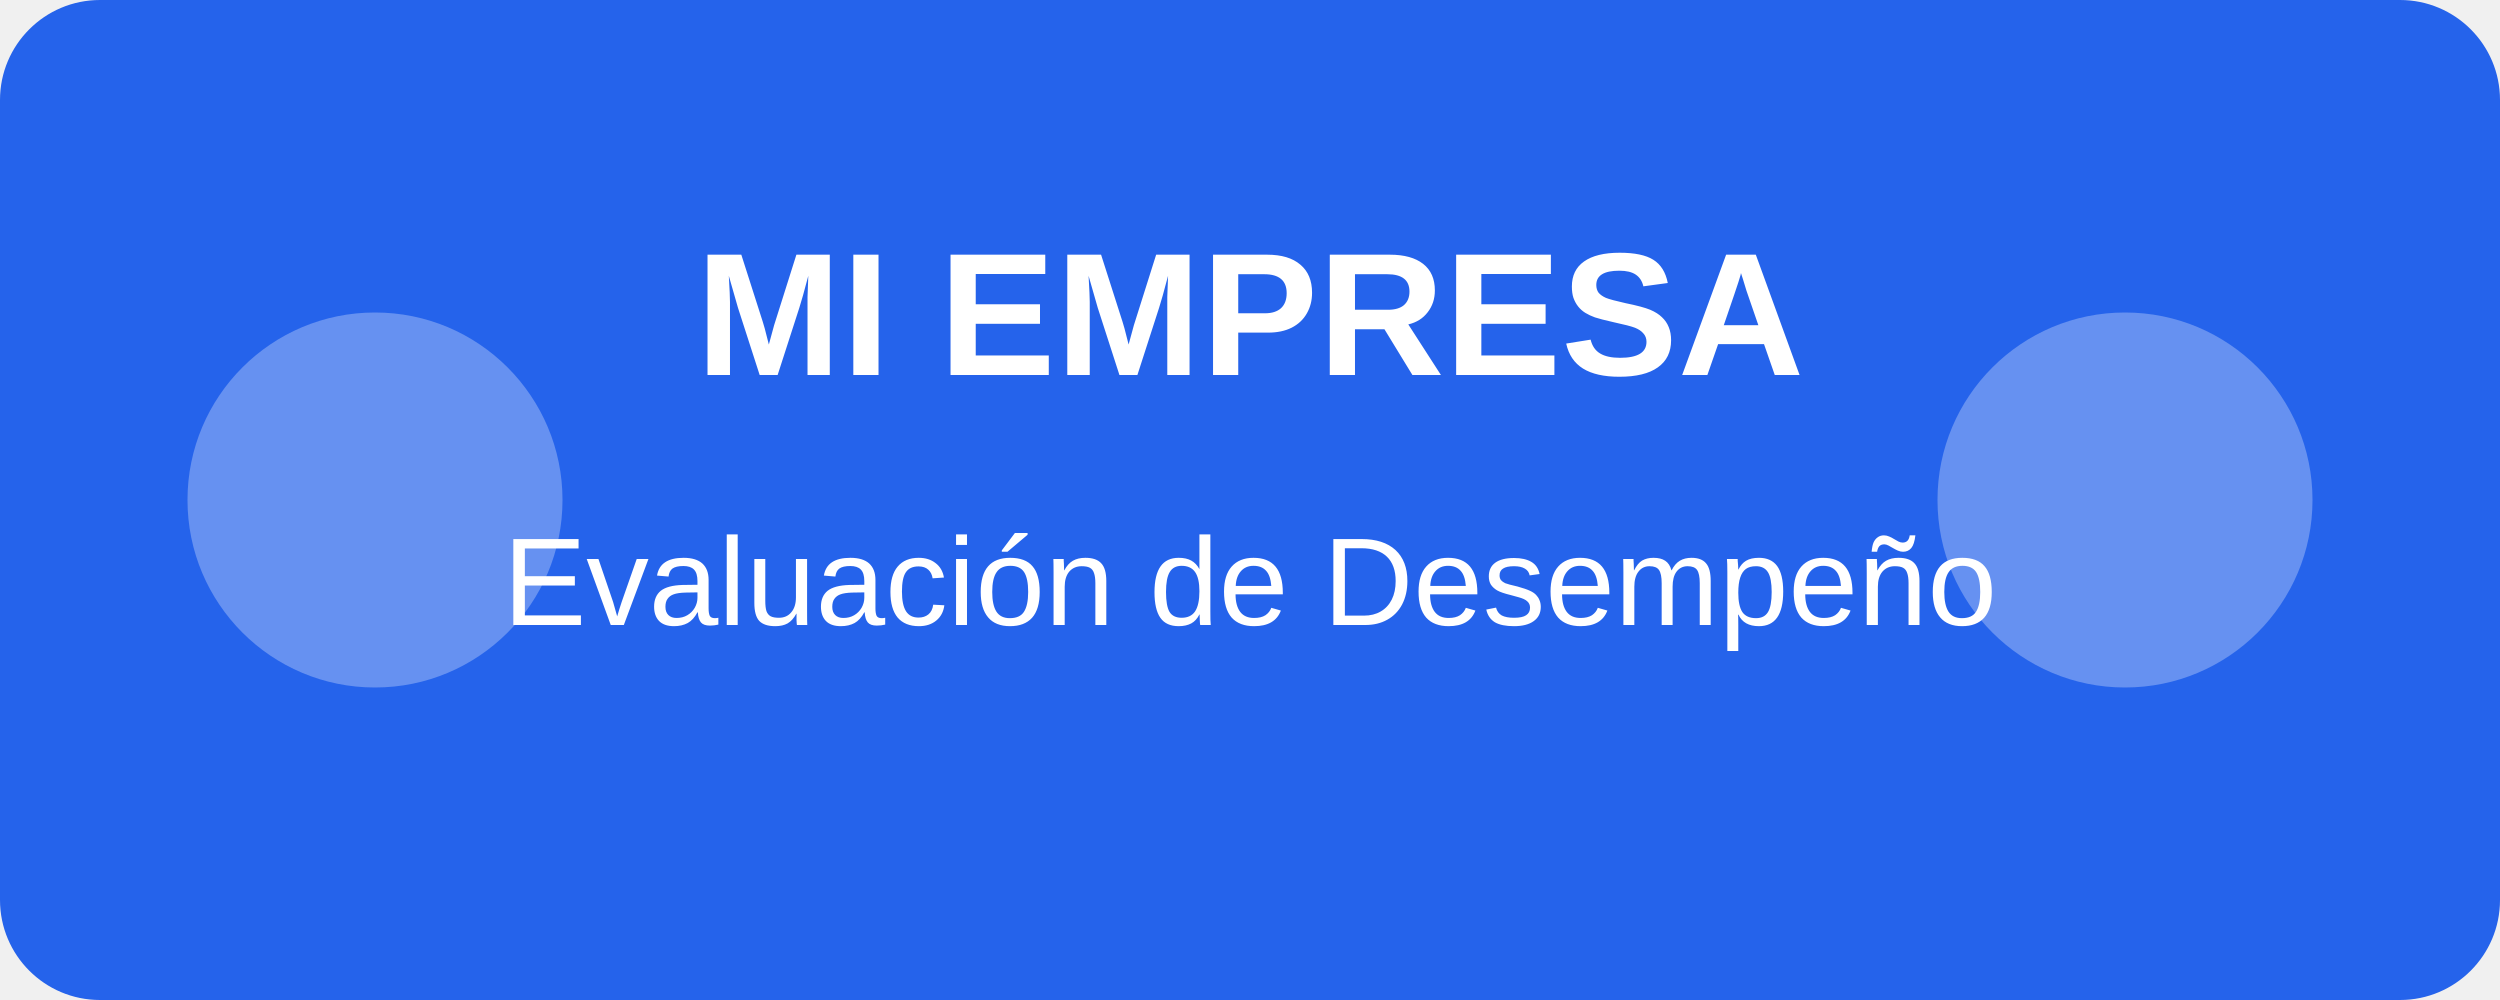
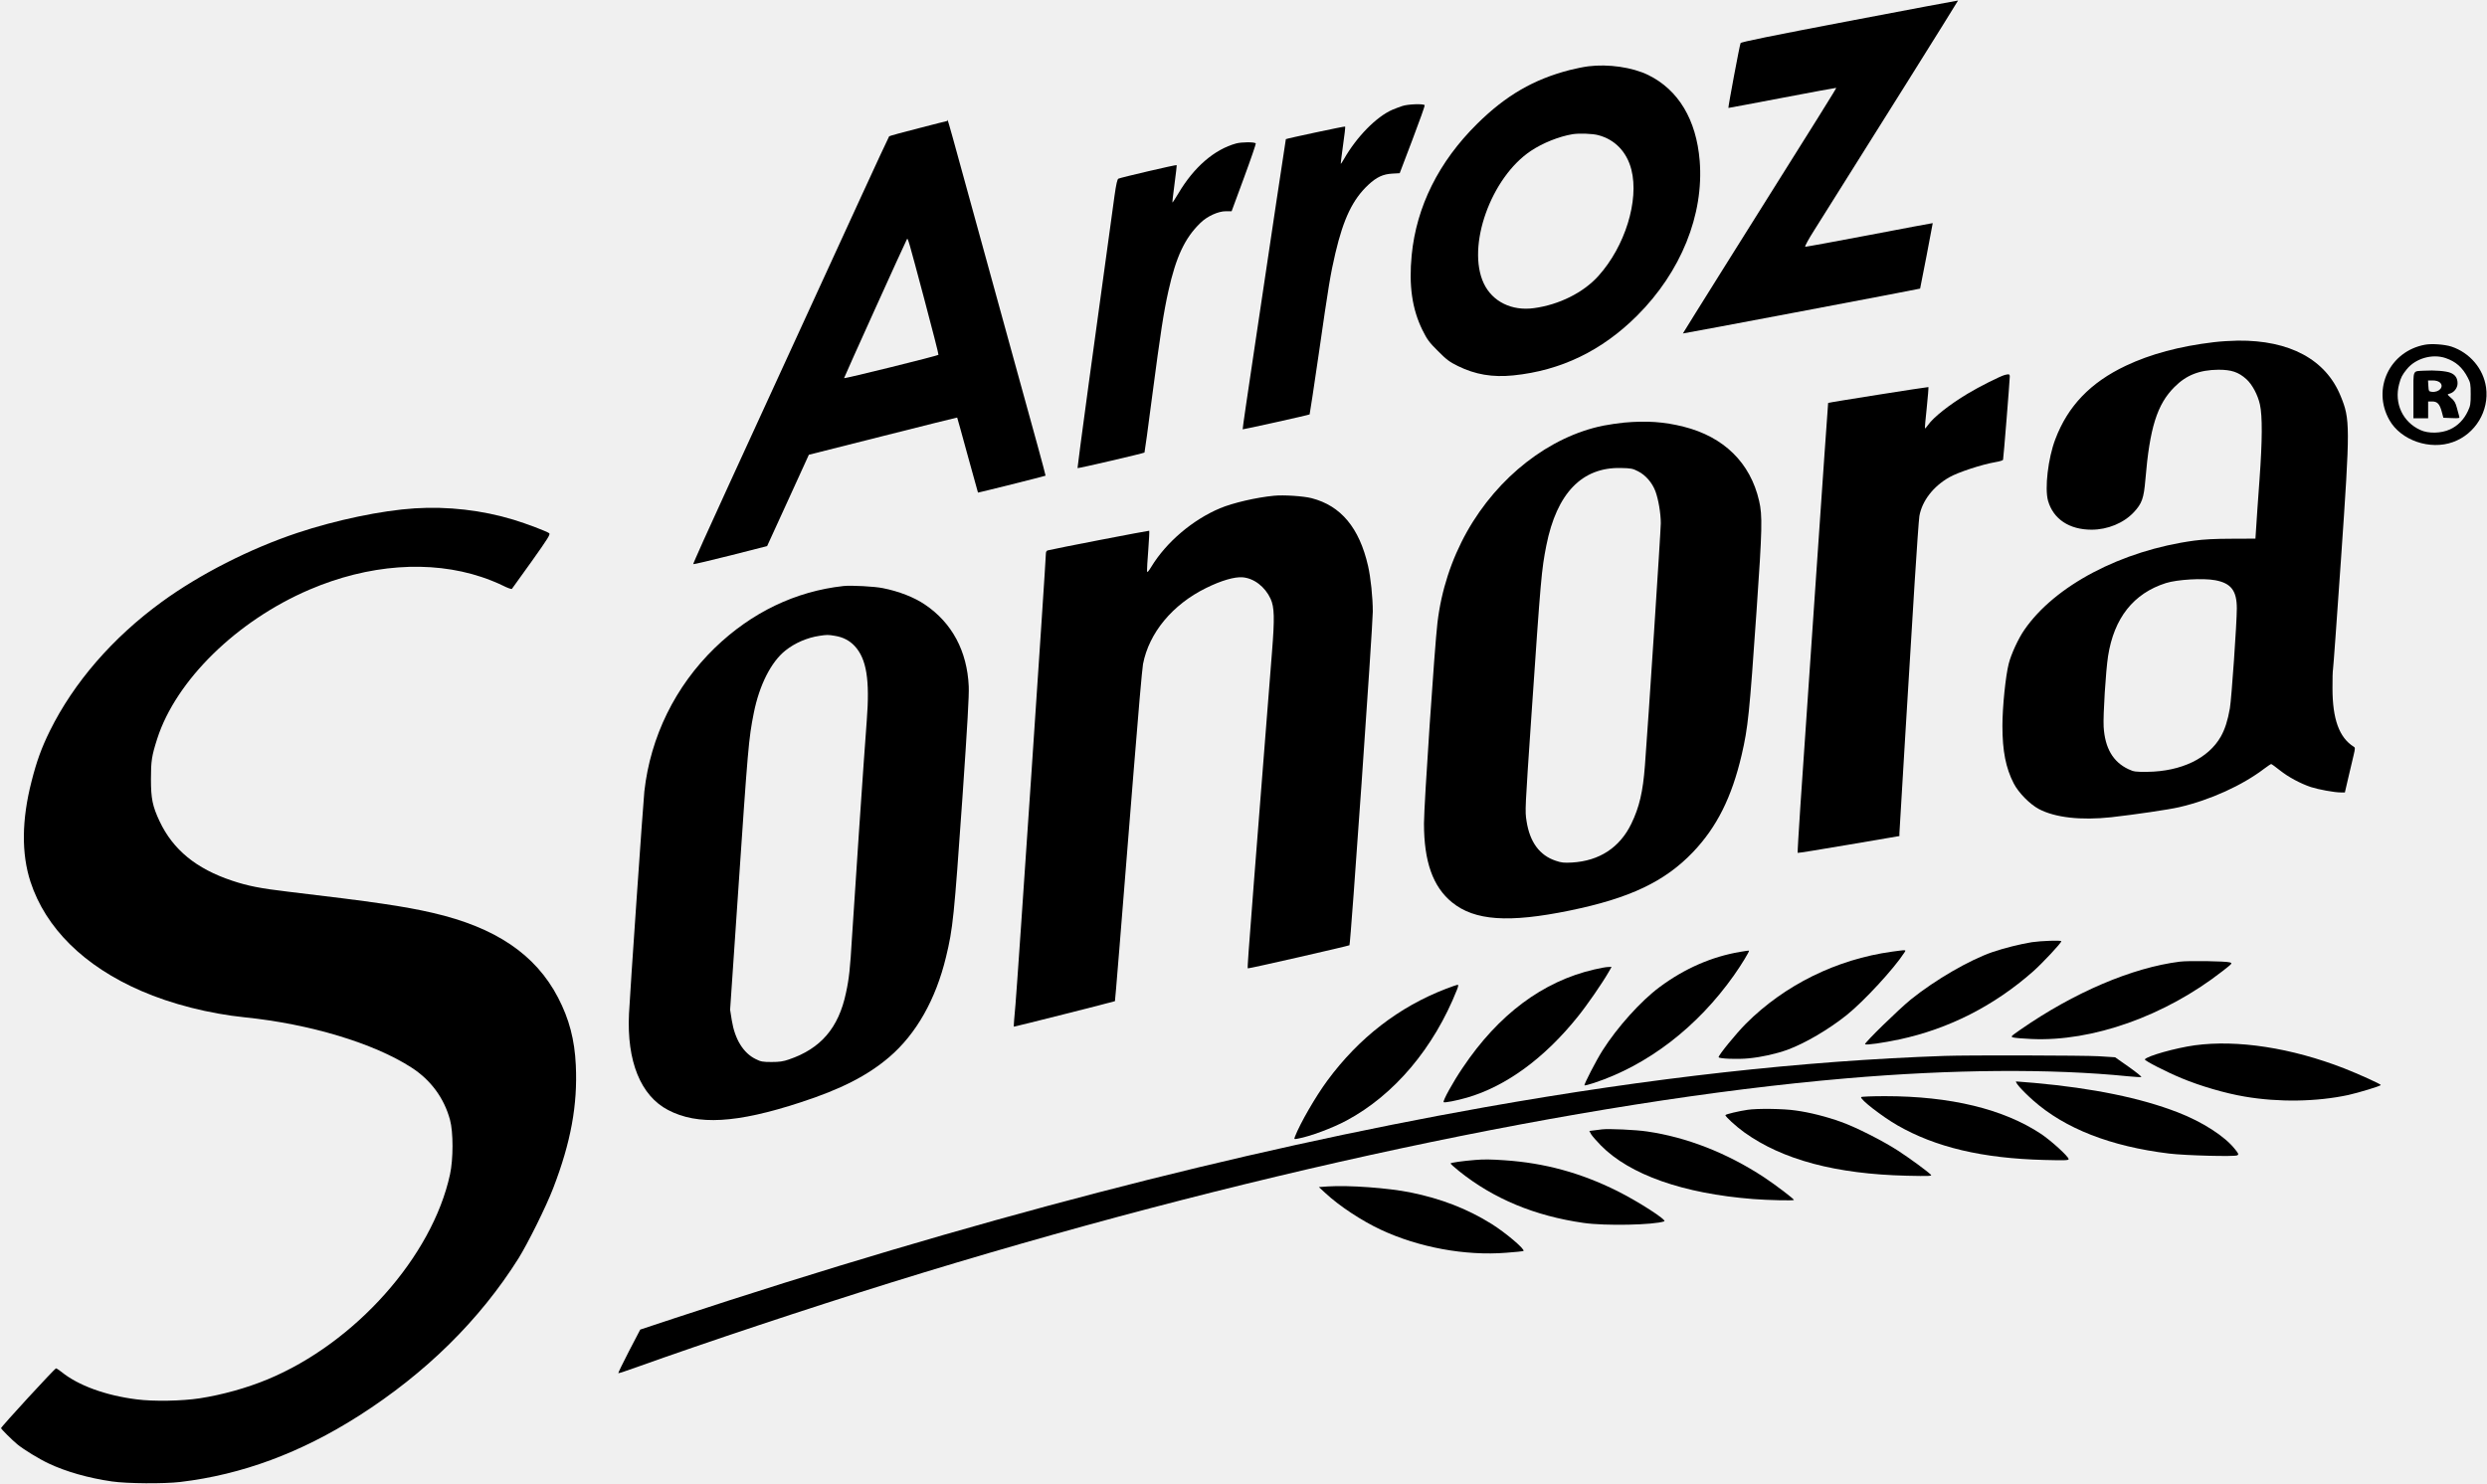
- <svg xmlns="http://www.w3.org/2000/svg" width="200" height="80" viewBox="0 0 200 80" fill="none">
-   <rect width="200" height="80" rx="8" fill="#2563eb" />
-   <text x="100" y="30" text-anchor="middle" fill="white" font-family="Arial" font-size="14" font-weight="bold">MI EMPRESA</text>
-   <text x="100" y="50" text-anchor="middle" fill="white" font-family="Arial" font-size="10">Evaluación de Desempeño</text>
-   <circle cx="30" cy="40" r="15" fill="white" opacity="0.3" />
-   <circle cx="170" cy="40" r="15" fill="white" opacity="0.3" />
+ <svg xmlns="http://www.w3.org/2000/svg" version="1.0" width="2366pt" height="1412pt" viewBox="0 0 2366 1412" preserveAspectRatio="xMidYMid meet">
+   <g transform="translate(0,1412) scale(0.1,-0.1)" fill="#000000" stroke="none">
+     <path d="M17596 13921 c-749 -143 -1031 -200 -1037 -211 -8 -13 -120 -612 -116 -617 1 -1 232 43 512 96 281 54 512 96 514 95 3 -3 -122 -204 -1053 -1686 -223 -356 -406 -649 -406 -651 0 -3 2252 423 2257 427 2 2 121 621 120 623 -1 1 -272 -50 -602 -113 -330 -63 -605 -113 -611 -112 -7 2 32 73 86 158 491 779 1370 2183 1368 2185 -2 1 -466 -86 -1032 -194z" />
+     <path d="M15110 13489 c-41 -5 -120 -21 -175 -35 -343 -88 -609 -242 -881 -511 -366 -361 -579 -788 -624 -1251 -28 -289 4 -512 102 -712 46 -92 64 -117 148 -200 81 -82 109 -103 190 -143 165 -81 328 -109 527 -89 452 46 842 234 1177 568 418 417 637 960 596 1474 -32 391 -202 675 -489 816 -151 74 -381 107 -571 83z m95 -655 c158 -41 272 -159 315 -328 75 -294 -61 -732 -314 -1012 -142 -158 -374 -274 -613 -306 -211 -29 -395 62 -477 235 -166 352 67 1008 449 1262 113 75 265 136 395 158 61 10 191 6 245 -9z" />
+     <path d="M13340 13111 c-30 -10 -72 -26 -93 -35 -152 -66 -340 -257 -461 -469 -15 -27 -29 -47 -31 -45 -1 2 9 81 22 176 14 95 23 175 20 178 -4 4 -552 -113 -564 -120 0 -1 -42 -273 -92 -606 -50 -333 -143 -953 -206 -1379 -64 -425 -115 -774 -113 -776 3 -3 630 136 637 142 2 2 41 261 87 576 94 654 111 756 158 958 78 331 166 513 314 651 79 73 139 101 227 106 l71 4 122 321 c67 176 119 323 116 326 -15 16 -162 10 -214 -8z" />
+     <path d="M8736 12899 c-149 -38 -273 -72 -277 -76 -4 -5 -133 -282 -287 -618 -154 -335 -417 -909 -585 -1275 -168 -366 -461 -1004 -651 -1419 -191 -415 -344 -756 -341 -759 3 -3 162 35 354 83 l349 89 199 435 198 434 705 178 c387 98 705 177 706 176 1 -1 46 -162 99 -357 54 -195 98 -356 99 -357 2 -2 639 157 643 161 1 1 -33 130 -76 286 -43 157 -156 566 -251 910 -680 2473 -598 2180 -608 2179 -4 0 -128 -32 -276 -70z m55 -1617 c78 -293 140 -535 137 -538 -12 -11 -898 -230 -898 -222 0 8 583 1297 598 1322 9 16 14 -4 163 -562z" />
+     <path d="M11760 12755 c-207 -57 -402 -225 -550 -476 -29 -49 -55 -88 -56 -86 -2 2 7 82 20 178 13 96 22 176 20 178 -5 5 -532 -118 -554 -129 -11 -6 -21 -50 -37 -162 -184 -1329 -355 -2589 -352 -2592 4 -5 630 141 637 148 2 3 35 240 72 528 83 630 110 804 156 1011 72 323 156 503 304 646 64 63 169 111 241 111 l56 0 118 320 c65 176 115 323 112 326 -14 14 -135 13 -187 -1z" />
+     <path d="M21060 10864 c-327 -39 -601 -113 -836 -224 -336 -159 -552 -384 -671 -700 -69 -181 -102 -467 -69 -585 50 -174 202 -275 414 -275 153 0 305 63 401 165 79 84 96 134 111 311 41 492 111 716 276 881 113 114 238 163 419 165 123 0 190 -22 265 -89 56 -50 110 -151 130 -243 24 -110 23 -338 -4 -710 -14 -195 -29 -402 -32 -460 l-7 -105 -226 -1 c-157 0 -265 -6 -356 -18 -693 -94 -1327 -428 -1617 -850 -57 -82 -125 -230 -148 -321 -30 -117 -60 -413 -60 -592 0 -238 32 -401 108 -548 46 -89 154 -198 239 -243 155 -82 401 -109 688 -78 222 25 552 73 648 96 294 68 599 207 809 367 31 23 60 43 65 43 4 0 42 -27 83 -60 79 -63 194 -125 295 -159 71 -23 223 -51 282 -51 l41 0 32 138 c18 75 40 171 50 212 16 68 17 76 2 85 -138 87 -202 262 -202 557 -1 86 2 167 5 180 3 13 37 484 76 1048 88 1275 88 1329 -4 1553 -141 346 -484 531 -977 526 -63 -1 -167 -7 -230 -15z m15 -2265 c150 -28 205 -99 205 -268 0 -139 -50 -855 -66 -950 -20 -115 -47 -200 -86 -269 -118 -208 -377 -332 -698 -336 -116 -1 -129 1 -181 25 -147 69 -224 201 -236 404 -6 112 20 529 42 672 57 363 242 597 550 695 108 34 354 49 470 27z" />
+     <path d="M23070 10840 c-336 -62 -506 -420 -339 -716 109 -194 386 -290 606 -210 213 77 345 297 314 520 -25 178 -155 330 -329 388 -64 21 -189 30 -252 18z m196 -127 c97 -33 160 -88 211 -186 25 -47 28 -62 28 -157 0 -93 -3 -112 -27 -162 -37 -80 -96 -140 -171 -174 -82 -38 -205 -41 -280 -6 -169 76 -252 255 -203 437 16 63 30 89 73 142 83 103 243 149 369 106z" />
+     <path d="M23065 10593 c-116 -7 -105 19 -105 -233 l0 -220 70 0 70 0 0 80 0 80 38 0 c50 0 72 -24 92 -99 l15 -56 78 -3 c72 -3 78 -1 73 15 -2 10 -12 46 -22 81 -13 50 -25 70 -56 96 -38 33 -38 34 -15 40 42 10 77 54 77 98 0 50 -22 83 -68 101 -41 17 -156 26 -247 20z m145 -111 c47 -38 -4 -99 -76 -90 -27 3 -29 6 -32 56 l-3 52 44 0 c29 0 53 -7 67 -18z" />
+     <path d="M19075 10553 c-42 -10 -249 -114 -356 -179 -172 -103 -325 -224 -376 -297 -14 -20 -28 -36 -30 -33 -2 2 5 90 17 196 11 106 18 195 16 197 -3 3 -948 -146 -954 -151 -1 -2 -54 -758 -117 -1682 -63 -923 -129 -1885 -146 -2137 -17 -252 -29 -460 -27 -462 2 -3 221 33 486 78 l482 82 0 26 c0 14 25 428 55 920 30 492 71 1153 90 1469 20 316 40 600 45 630 26 145 132 282 285 369 82 47 310 122 439 144 37 6 70 16 72 22 4 11 64 758 64 793 0 22 -7 24 -45 15z" />
+     <path d="M15451 10099 c-52 -5 -141 -18 -198 -29 -512 -104 -1002 -485 -1297 -1009 -149 -266 -245 -561 -281 -868 -27 -228 -128 -1729 -128 -1908 0 -364 85 -603 267 -751 215 -175 539 -197 1119 -78 571 117 904 275 1173 556 227 238 369 522 463 924 61 263 74 389 142 1374 54 777 57 904 24 1045 -83 361 -335 609 -718 705 -187 47 -351 58 -566 39z m134 -464 c71 -36 134 -109 164 -190 28 -75 51 -210 51 -304 0 -66 -121 -1921 -151 -2305 -19 -251 -53 -396 -130 -555 -110 -226 -304 -353 -564 -368 -76 -4 -100 -2 -155 17 -153 51 -246 177 -277 376 -16 98 -15 108 46 1004 91 1333 96 1384 142 1620 99 497 339 746 710 737 95 -2 112 -5 164 -32z" />
+     <path d="M12120 9403 c-168 -16 -391 -68 -513 -119 -261 -110 -511 -322 -654 -557 -28 -46 -39 -57 -41 -42 -1 11 4 101 12 200 7 99 12 182 9 185 -3 3 -906 -171 -965 -187 -12 -3 -18 -14 -18 -31 0 -67 -272 -4101 -289 -4287 -11 -115 -18 -211 -16 -214 3 -2 950 237 962 243 2 1 51 601 178 2191 41 517 81 974 89 1016 57 297 280 567 600 724 143 71 271 108 347 102 109 -9 214 -90 267 -205 36 -79 39 -183 13 -507 -11 -143 -39 -492 -61 -775 -43 -554 -64 -814 -110 -1400 -53 -688 -64 -830 -59 -834 4 -5 958 213 967 220 11 8 222 3037 222 3174 0 137 -20 326 -45 435 -83 363 -258 573 -538 645 -79 20 -267 32 -357 23z" />
+     <path d="M3945 9283 c-313 -20 -749 -111 -1115 -233 -453 -151 -930 -394 -1291 -657 -467 -340 -837 -767 -1065 -1228 -79 -161 -125 -287 -174 -480 -94 -366 -97 -688 -10 -955 144 -441 510 -803 1052 -1038 289 -126 647 -217 988 -252 618 -63 1226 -246 1585 -478 183 -118 310 -290 366 -497 32 -115 32 -375 0 -520 -169 -781 -903 -1605 -1736 -1950 -198 -82 -431 -147 -645 -180 -170 -26 -440 -31 -600 -10 -296 37 -558 133 -716 262 -23 18 -46 33 -51 33 -12 0 -523 -556 -523 -569 0 -8 105 -113 155 -154 61 -50 208 -140 298 -182 165 -78 379 -139 602 -171 144 -21 497 -23 650 -5 588 70 1145 277 1698 629 638 407 1151 912 1520 1499 90 145 264 495 330 668 168 436 233 792 215 1170 -11 241 -63 440 -169 643 -214 411 -595 668 -1192 806 -273 63 -560 105 -1372 201 -270 32 -386 55 -536 105 -343 114 -563 295 -691 566 -67 143 -82 216 -82 399 0 175 7 221 60 387 179 555 757 1122 1449 1418 561 240 1146 283 1636 120 64 -21 153 -57 199 -80 45 -23 86 -38 90 -33 4 4 89 123 189 263 158 222 179 257 165 267 -25 18 -217 91 -339 128 -300 91 -626 128 -940 108z" />
+     <path d="M8025 8544 c-457 -50 -875 -251 -1224 -588 -377 -366 -613 -846 -671 -1366 -11 -105 -136 -1908 -146 -2115 -22 -453 111 -781 372 -917 281 -147 652 -126 1260 73 385 125 638 255 844 431 257 220 443 549 540 953 66 273 76 375 156 1515 48 699 64 975 60 1060 -15 335 -159 604 -416 777 -103 70 -249 127 -402 157 -78 16 -300 28 -373 20z m-82 -474 c77 -12 140 -45 189 -98 112 -122 144 -321 114 -707 -23 -293 -122 -1755 -141 -2070 -17 -289 -27 -386 -57 -523 -70 -333 -240 -530 -543 -633 -54 -19 -91 -24 -165 -24 -84 0 -102 3 -151 28 -117 57 -198 188 -227 368 l-16 101 73 1072 c98 1443 103 1504 152 1751 53 267 166 489 302 596 89 71 207 122 322 139 72 11 84 11 148 0z" />
+     <path d="M19330 5155 c-111 -18 -263 -56 -375 -94 -219 -76 -541 -262 -775 -450 -116 -94 -447 -417 -437 -427 10 -10 173 13 327 46 469 100 902 320 1272 647 88 78 268 270 268 287 0 11 -192 4 -280 -9z" />
+     <path d="M16555 5063 c-271 -46 -528 -158 -765 -334 -179 -132 -405 -384 -545 -605 -62 -98 -178 -324 -171 -331 3 -3 42 7 88 22 514 169 987 533 1334 1025 67 94 149 229 143 234 -2 2 -40 -3 -84 -11z" />
+     <path d="M18000 5065 c-527 -73 -1021 -316 -1391 -686 -94 -95 -259 -297 -259 -318 0 -15 182 -22 288 -11 122 12 257 42 366 81 171 63 395 195 566 332 163 131 448 440 545 590 21 32 28 31 -115 12z" />
+     <path d="M20739 4970 c-455 -57 -1008 -293 -1519 -648 -93 -65 -94 -66 -65 -74 17 -4 93 -11 170 -14 580 -27 1271 218 1818 645 96 75 97 76 70 84 -38 12 -393 17 -474 7z" />
+     <path d="M15165 4895 c-488 -113 -910 -428 -1250 -935 -91 -134 -192 -317 -181 -327 8 -8 126 15 222 43 370 107 736 374 1053 769 92 114 234 320 296 428 l27 47 -34 -1 c-18 0 -78 -11 -133 -24z" />
+     <path d="M13755 4711 c-447 -172 -827 -466 -1126 -871 -113 -153 -261 -410 -309 -534 -10 -27 -10 -27 28 -20 116 21 330 101 462 172 454 243 831 690 1051 1245 13 34 15 47 6 47 -6 0 -57 -18 -112 -39z" />
+     <path d="M20880 4174 c-180 -25 -455 -102 -475 -134 -7 -11 206 -120 349 -179 177 -74 416 -144 601 -175 321 -55 682 -50 985 15 99 22 310 86 310 95 0 9 -210 104 -350 159 -499 194 -1013 274 -1420 219z" />
+     <path d="M18500 4073 c-1353 -47 -2792 -208 -4373 -488 -2361 -420 -4890 -1078 -7704 -2006 l-332 -110 -107 -205 c-58 -113 -104 -207 -102 -210 3 -2 81 23 174 57 653 234 1626 558 2429 808 3290 1022 6585 1726 9075 1940 1008 87 1955 94 2687 20 61 -6 117 -9 124 -7 7 2 -46 45 -118 96 l-131 92 -158 10 c-136 8 -1241 11 -1464 3z" />
+     <path d="M19212 3778 c25 -29 83 -87 130 -128 302 -268 736 -438 1293 -506 156 -19 624 -31 649 -17 16 9 13 15 -22 59 -97 123 -310 260 -546 351 -352 136 -805 229 -1361 279 -88 7 -166 14 -174 14 -8 0 6 -23 31 -52z" />
+     <path d="M17706 3681 c-13 -20 197 -183 344 -268 364 -209 809 -315 1398 -330 195 -5 232 -4 232 8 0 24 -167 176 -263 240 -358 237 -861 359 -1484 359 -122 0 -224 -4 -227 -9z" />
+     <path d="M16625 3560 c-82 -12 -205 -41 -210 -50 -6 -10 100 -108 180 -165 364 -261 872 -396 1545 -412 214 -5 243 -3 230 9 -38 37 -198 154 -311 228 -143 93 -400 224 -544 275 -138 50 -300 91 -434 109 -115 17 -365 20 -456 6z" />
+     <path d="M15240 3374 c-19 -2 -54 -7 -78 -10 l-42 -5 17 -31 c10 -17 52 -65 93 -107 275 -279 783 -458 1450 -510 140 -11 378 -16 386 -9 6 7 -176 145 -285 217 -352 231 -734 380 -1111 435 -107 16 -365 28 -430 20z" />
+     <path d="M14035 3083 c-117 -9 -235 -26 -235 -33 0 -5 37 -38 83 -75 327 -262 719 -425 1182 -491 206 -30 670 -20 768 15 29 11 -248 189 -448 289 -346 172 -688 266 -1070 292 -127 9 -200 10 -280 3z" />
+     <path d="M12631 2831 l-84 -6 64 -59 c130 -121 344 -262 524 -346 360 -169 805 -251 1194 -220 86 6 160 14 164 17 21 13 -172 176 -304 258 -233 145 -478 239 -770 299 -216 43 -584 70 -788 57z" />
+   </g>
</svg>
